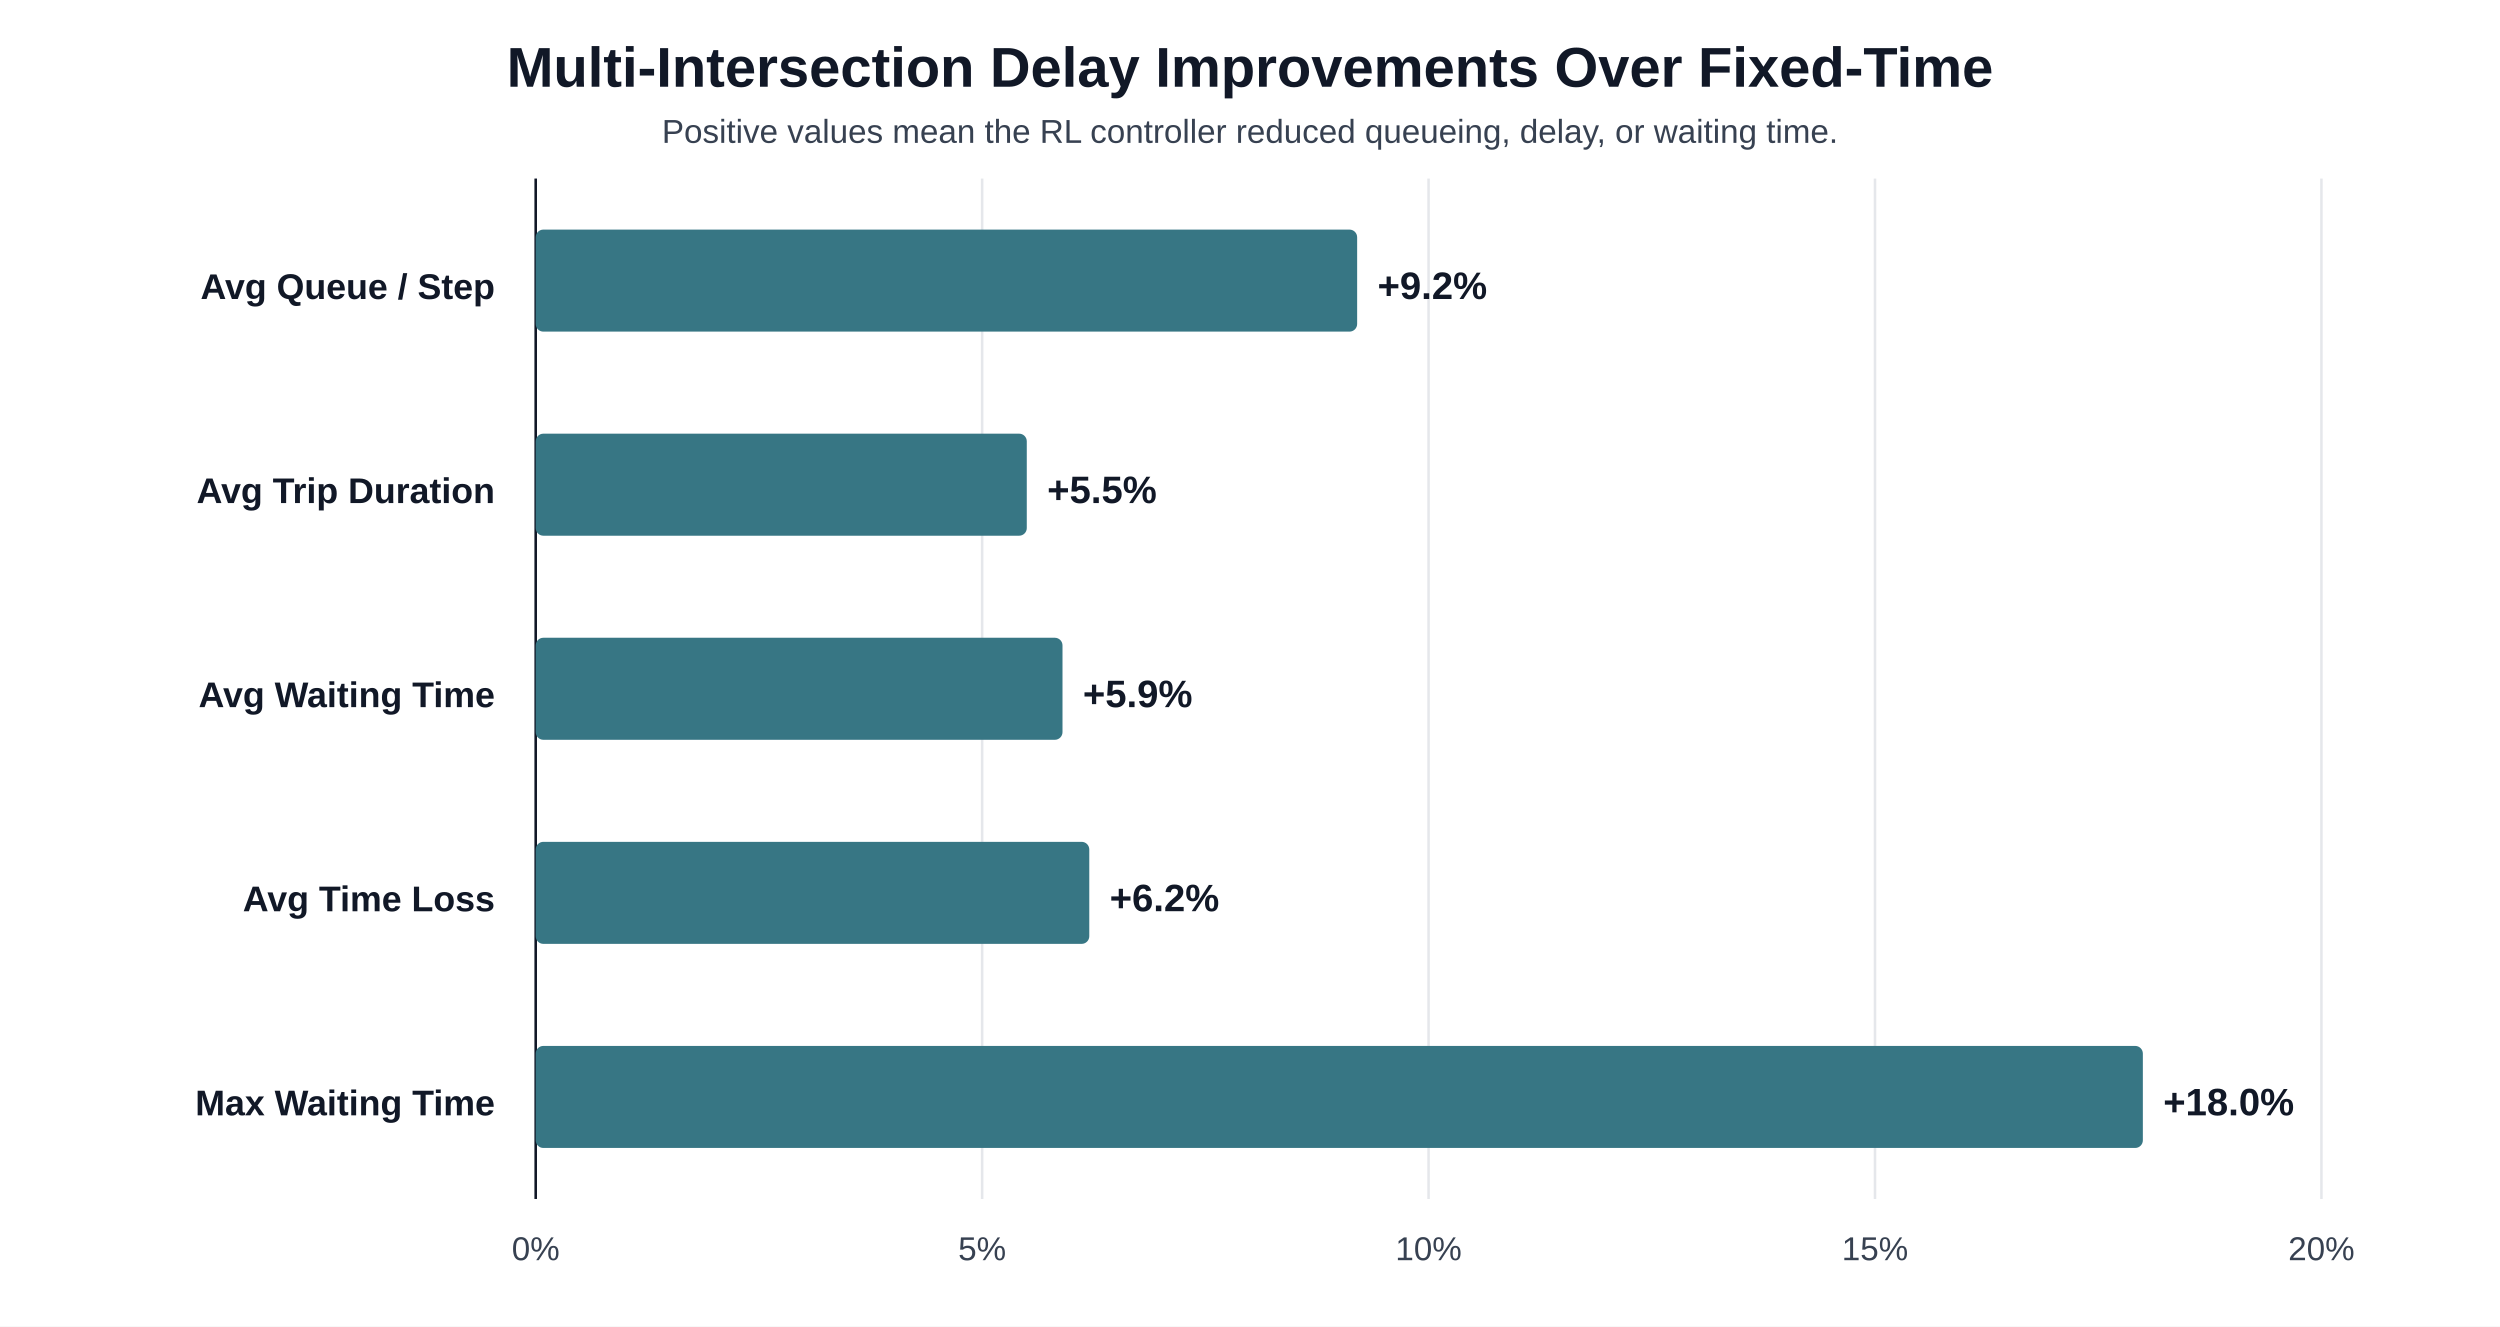
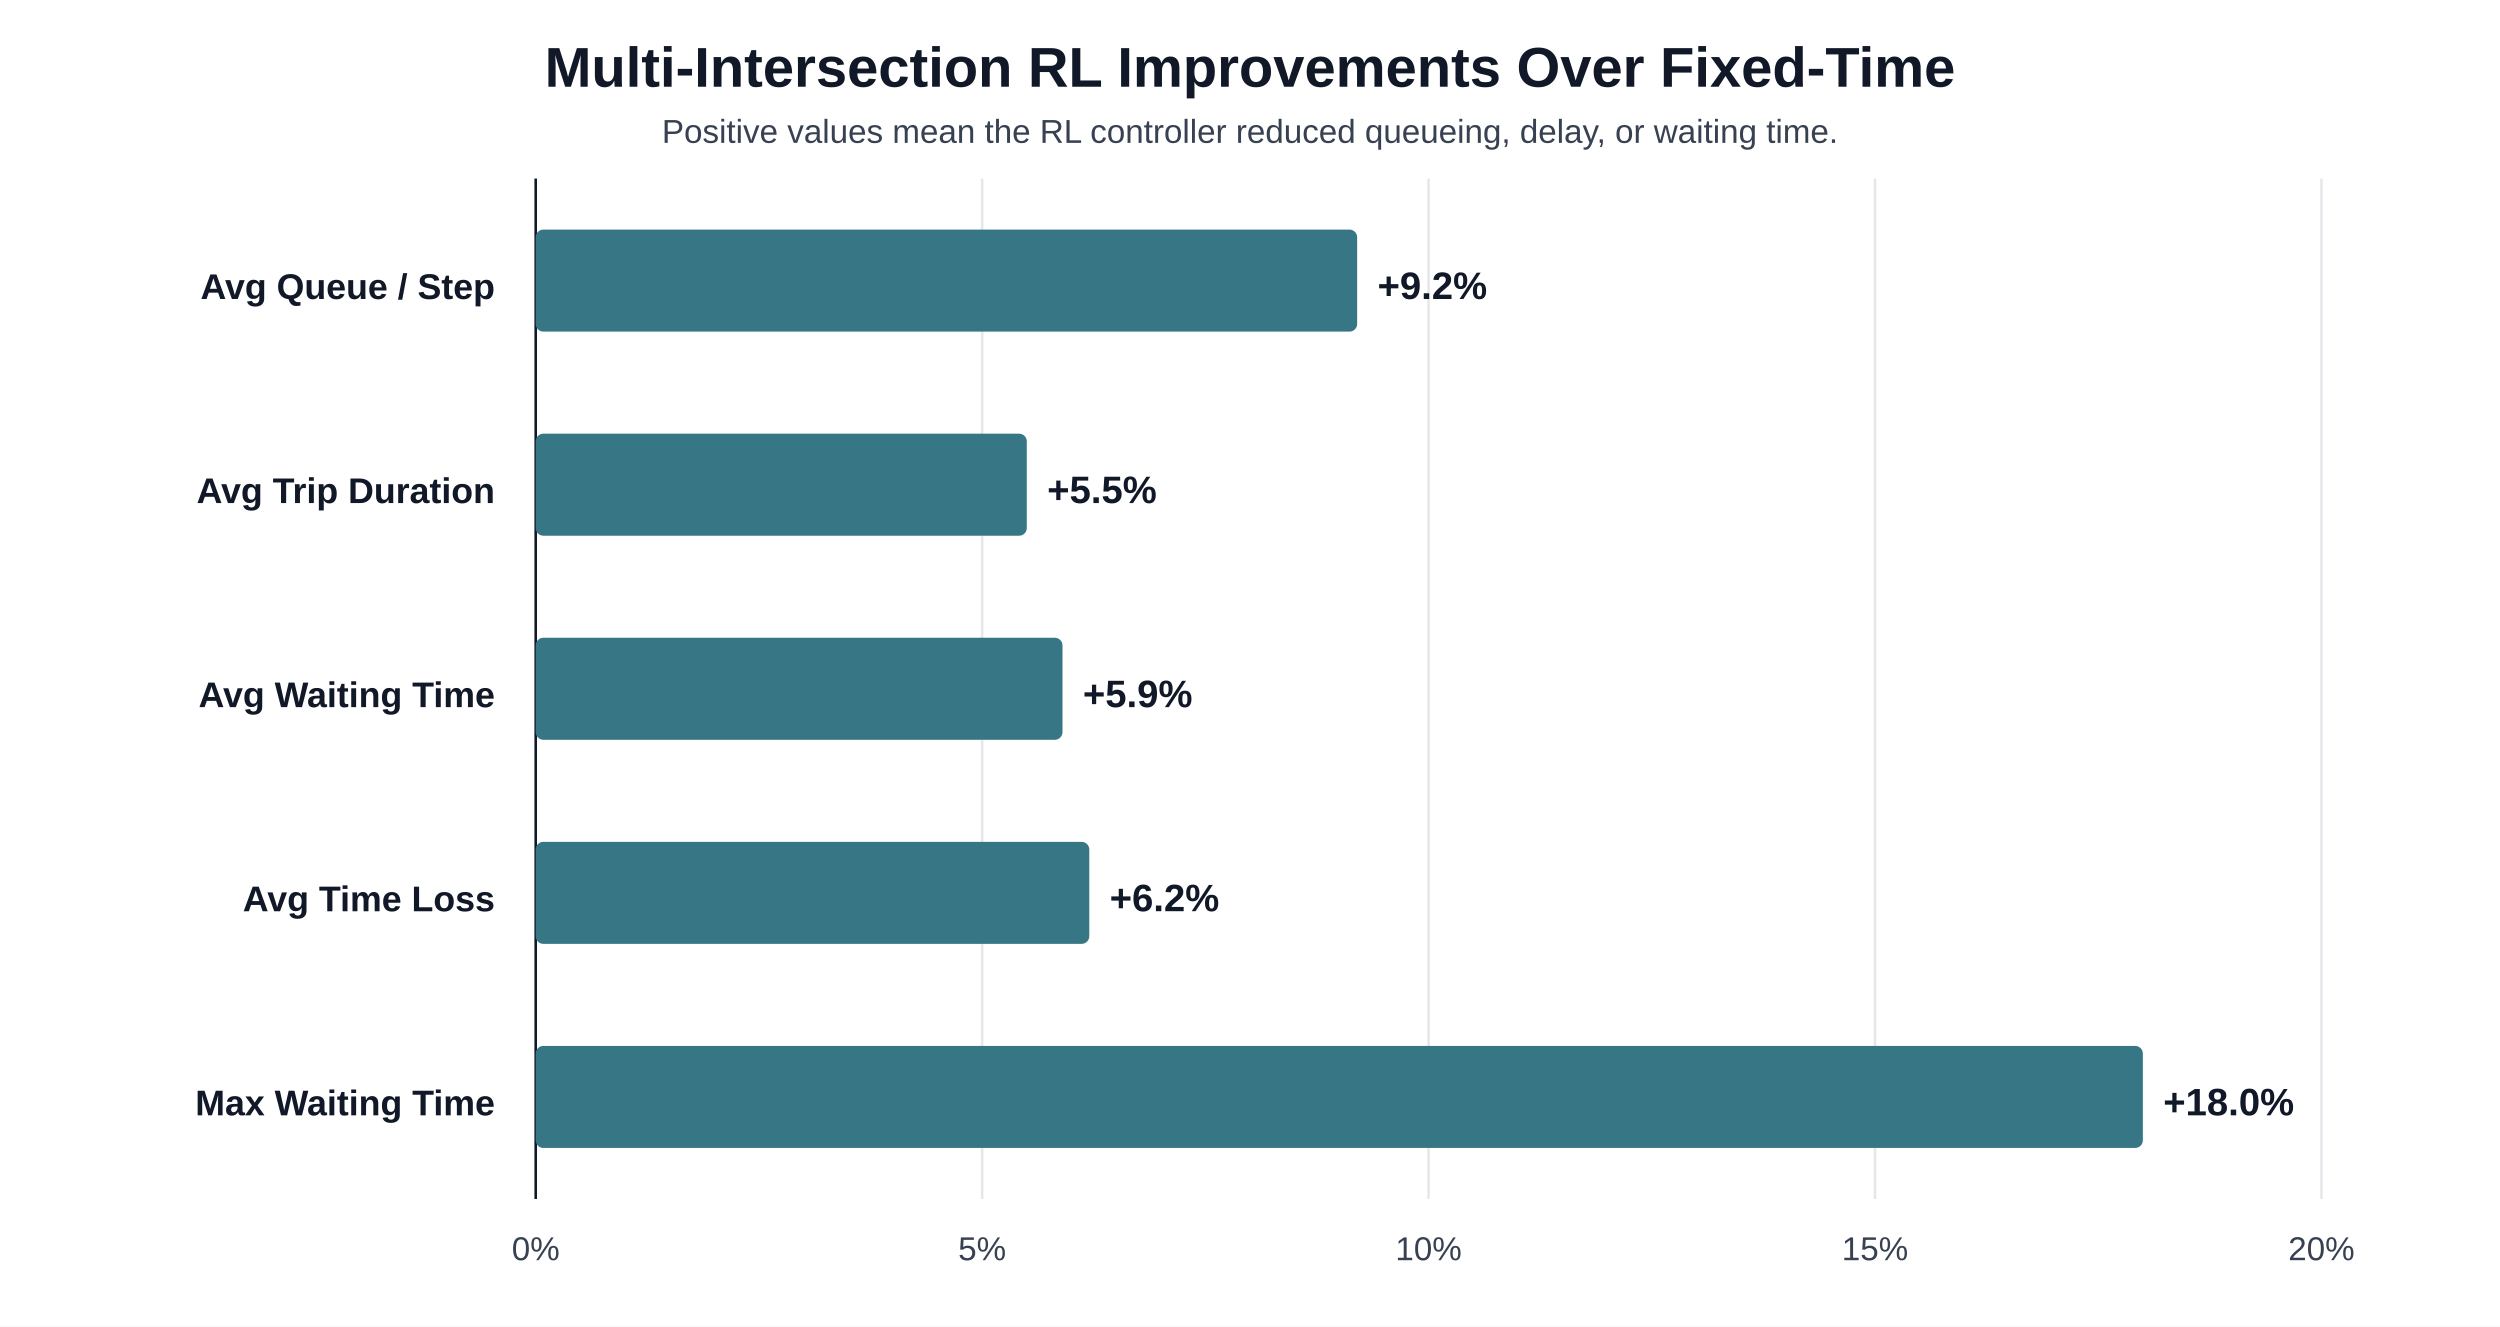
<svg xmlns="http://www.w3.org/2000/svg" width="980" height="520" viewBox="0 0 980 520">
  <rect width="100%" height="100%" fill="#FFFFFF" />
-   <text x="490.0" y="34" font-family="Arial, sans-serif" font-size="22" font-weight="700" text-anchor="middle" fill="#111827">Multi-Intersection Delay Improvements Over Fixed-Time</text>
+   <text x="490.0" y="34" font-family="Arial, sans-serif" font-size="22" font-weight="700" text-anchor="middle" fill="#111827">Multi-Intersection RL Improvements Over Fixed-Time</text>
  <text x="490.0" y="56" font-family="Arial, sans-serif" font-size="13" font-weight="400" text-anchor="middle" fill="#374151">Positive values mean the RL controller reduced queueing, delay, or waiting time.</text>
  <line x1="210.0" y1="70" x2="210.0" y2="470" stroke="#E5E7EB" />
  <text x="210.0" y="494" font-family="Arial, sans-serif" font-size="13" font-weight="400" text-anchor="middle" fill="#374151">0%</text>
  <line x1="385.0" y1="70" x2="385.0" y2="470" stroke="#E5E7EB" />
  <text x="385.0" y="494" font-family="Arial, sans-serif" font-size="13" font-weight="400" text-anchor="middle" fill="#374151">5%</text>
  <line x1="560.0" y1="70" x2="560.0" y2="470" stroke="#E5E7EB" />
  <text x="560.0" y="494" font-family="Arial, sans-serif" font-size="13" font-weight="400" text-anchor="middle" fill="#374151">10%</text>
  <line x1="735.0" y1="70" x2="735.0" y2="470" stroke="#E5E7EB" />
  <text x="735.0" y="494" font-family="Arial, sans-serif" font-size="13" font-weight="400" text-anchor="middle" fill="#374151">15%</text>
  <line x1="910.0" y1="70" x2="910.0" y2="470" stroke="#E5E7EB" />
  <text x="910.0" y="494" font-family="Arial, sans-serif" font-size="13" font-weight="400" text-anchor="middle" fill="#374151">20%</text>
  <line x1="210.0" y1="70" x2="210.0" y2="470" stroke="#111827" />
  <text x="194" y="117.2" font-family="Arial, sans-serif" font-size="14" font-weight="700" text-anchor="end" fill="#111827">Avg Queue / Step</text>
  <rect x="210.0" y="90.0" width="322.0" height="40.0" fill="#377684" rx="3" />
  <text x="540.0" y="117.2" font-family="Arial, sans-serif" font-size="15" font-weight="700" text-anchor="start" fill="#111827">+9.2%</text>
  <text x="194" y="197.2" font-family="Arial, sans-serif" font-size="14" font-weight="700" text-anchor="end" fill="#111827">Avg Trip Duration</text>
  <rect x="210.0" y="170.0" width="192.5" height="40.0" fill="#377684" rx="3" />
  <text x="410.5" y="197.2" font-family="Arial, sans-serif" font-size="15" font-weight="700" text-anchor="start" fill="#111827">+5.5%</text>
  <text x="194" y="277.2" font-family="Arial, sans-serif" font-size="14" font-weight="700" text-anchor="end" fill="#111827">Avg Waiting Time</text>
  <rect x="210.0" y="250.0" width="206.5" height="40.0" fill="#377684" rx="3" />
  <text x="424.5" y="277.2" font-family="Arial, sans-serif" font-size="15" font-weight="700" text-anchor="start" fill="#111827">+5.9%</text>
  <text x="194" y="357.2" font-family="Arial, sans-serif" font-size="14" font-weight="700" text-anchor="end" fill="#111827">Avg Time Loss</text>
  <rect x="210.0" y="330.0" width="217.0" height="40.0" fill="#377684" rx="3" />
  <text x="435.0" y="357.2" font-family="Arial, sans-serif" font-size="15" font-weight="700" text-anchor="start" fill="#111827">+6.2%</text>
  <text x="194" y="437.2" font-family="Arial, sans-serif" font-size="14" font-weight="700" text-anchor="end" fill="#111827">Max Waiting Time</text>
  <rect x="210.0" y="410.0" width="630.0" height="40.0" fill="#377684" rx="3" />
  <text x="848.0" y="437.2" font-family="Arial, sans-serif" font-size="15" font-weight="700" text-anchor="start" fill="#111827">+18.0%</text>
</svg>
